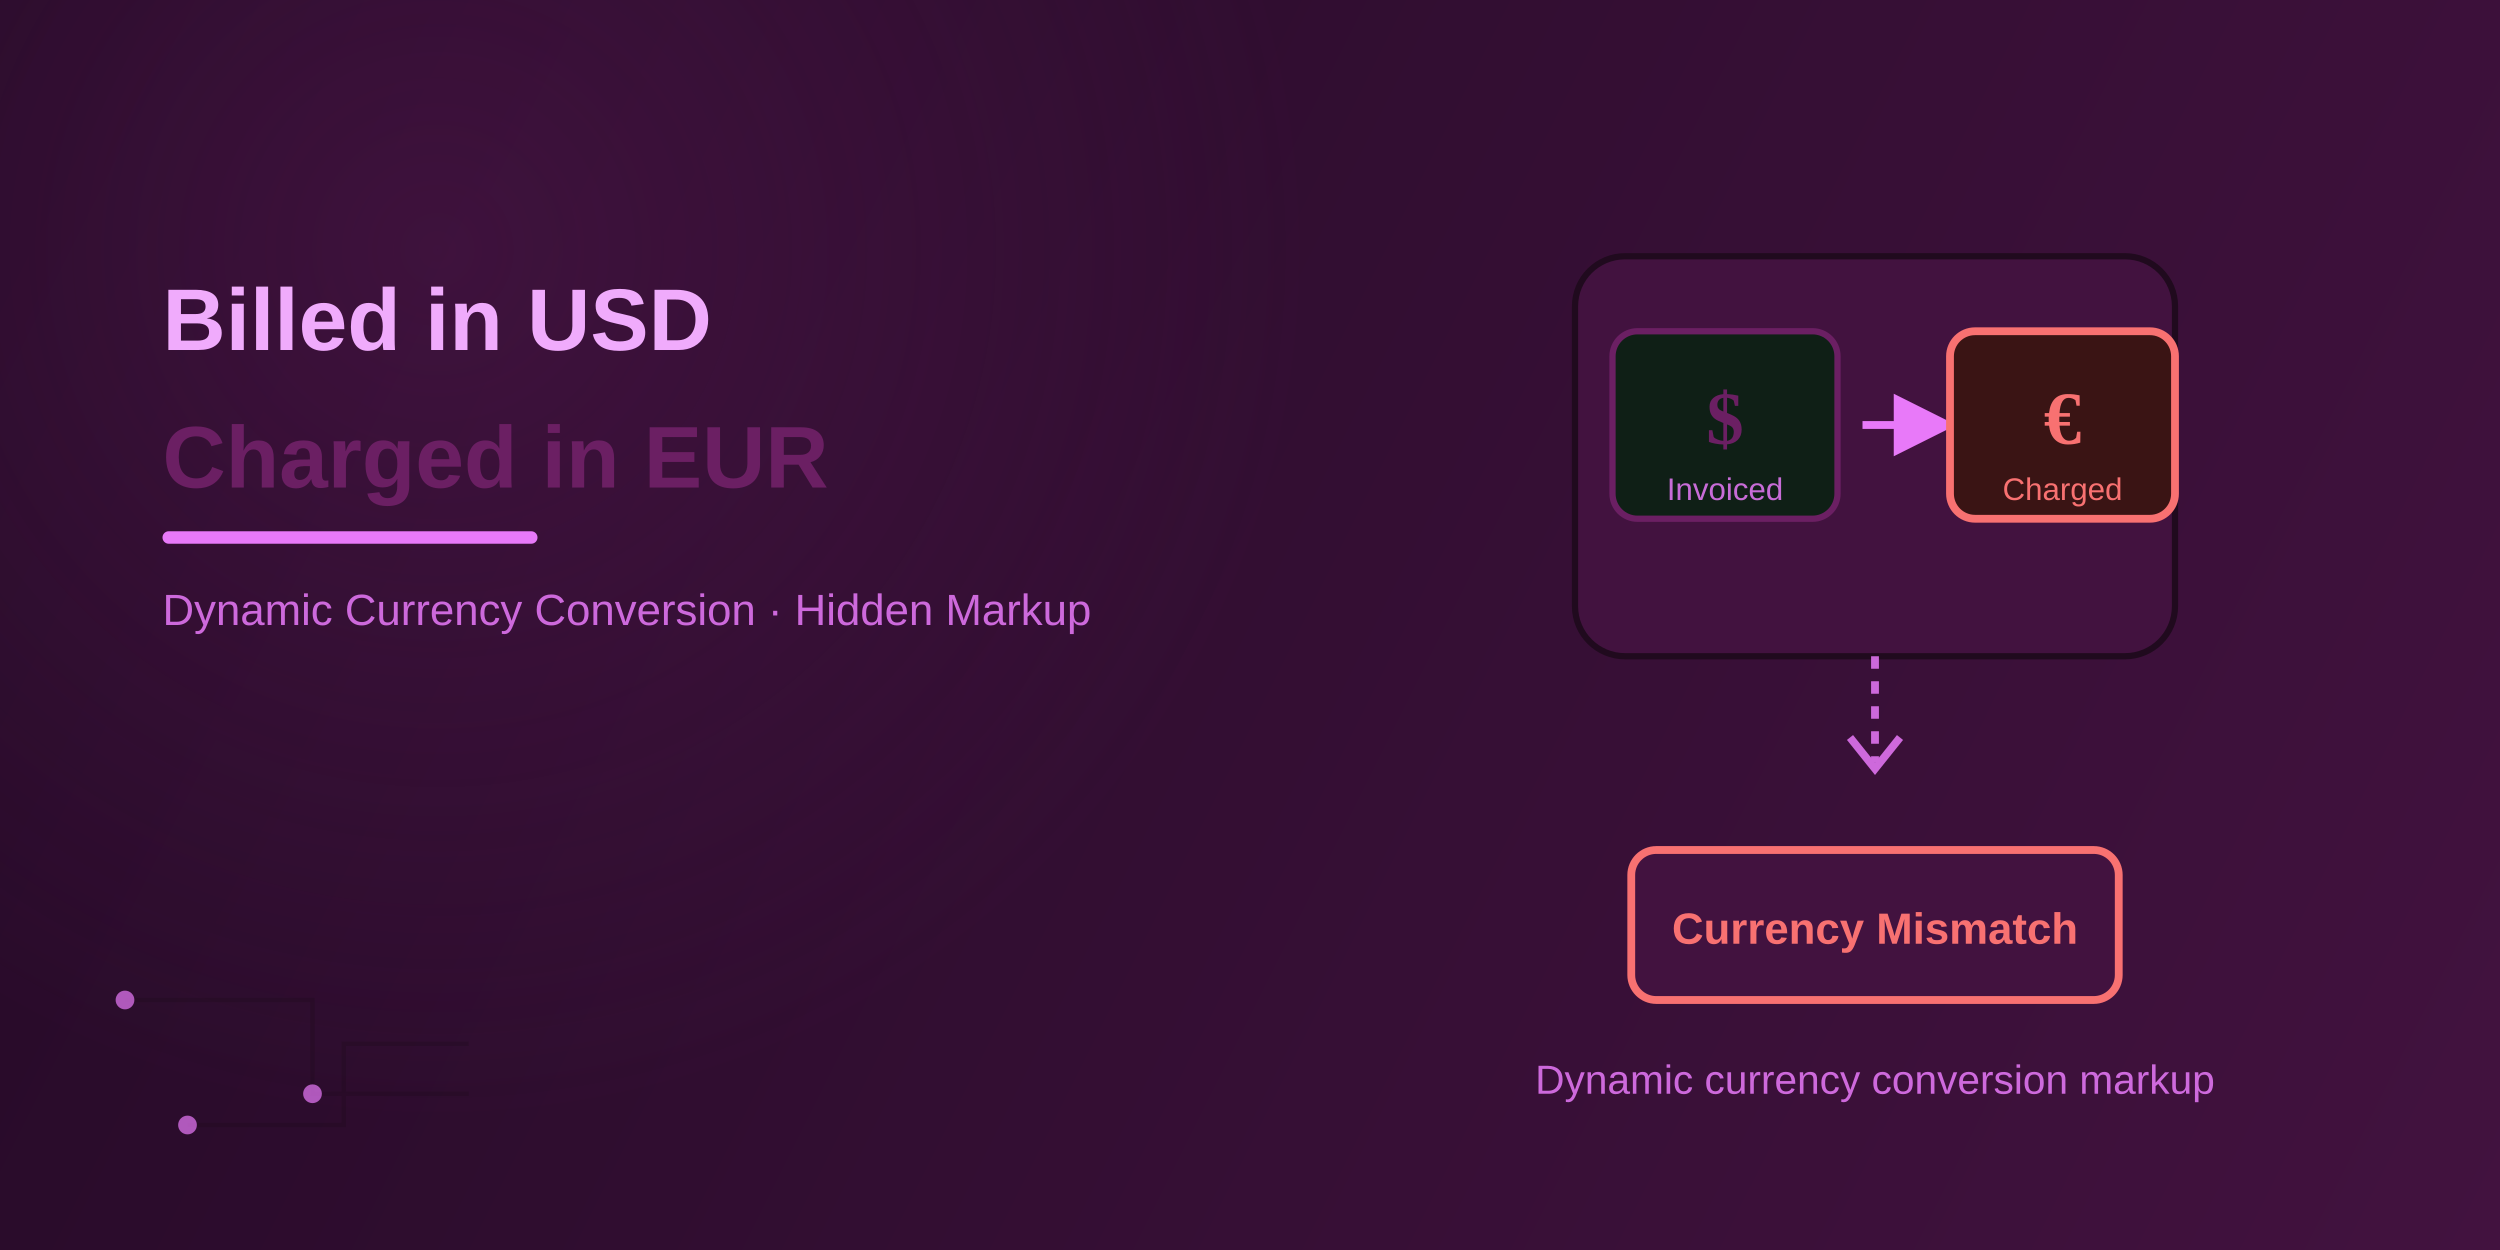
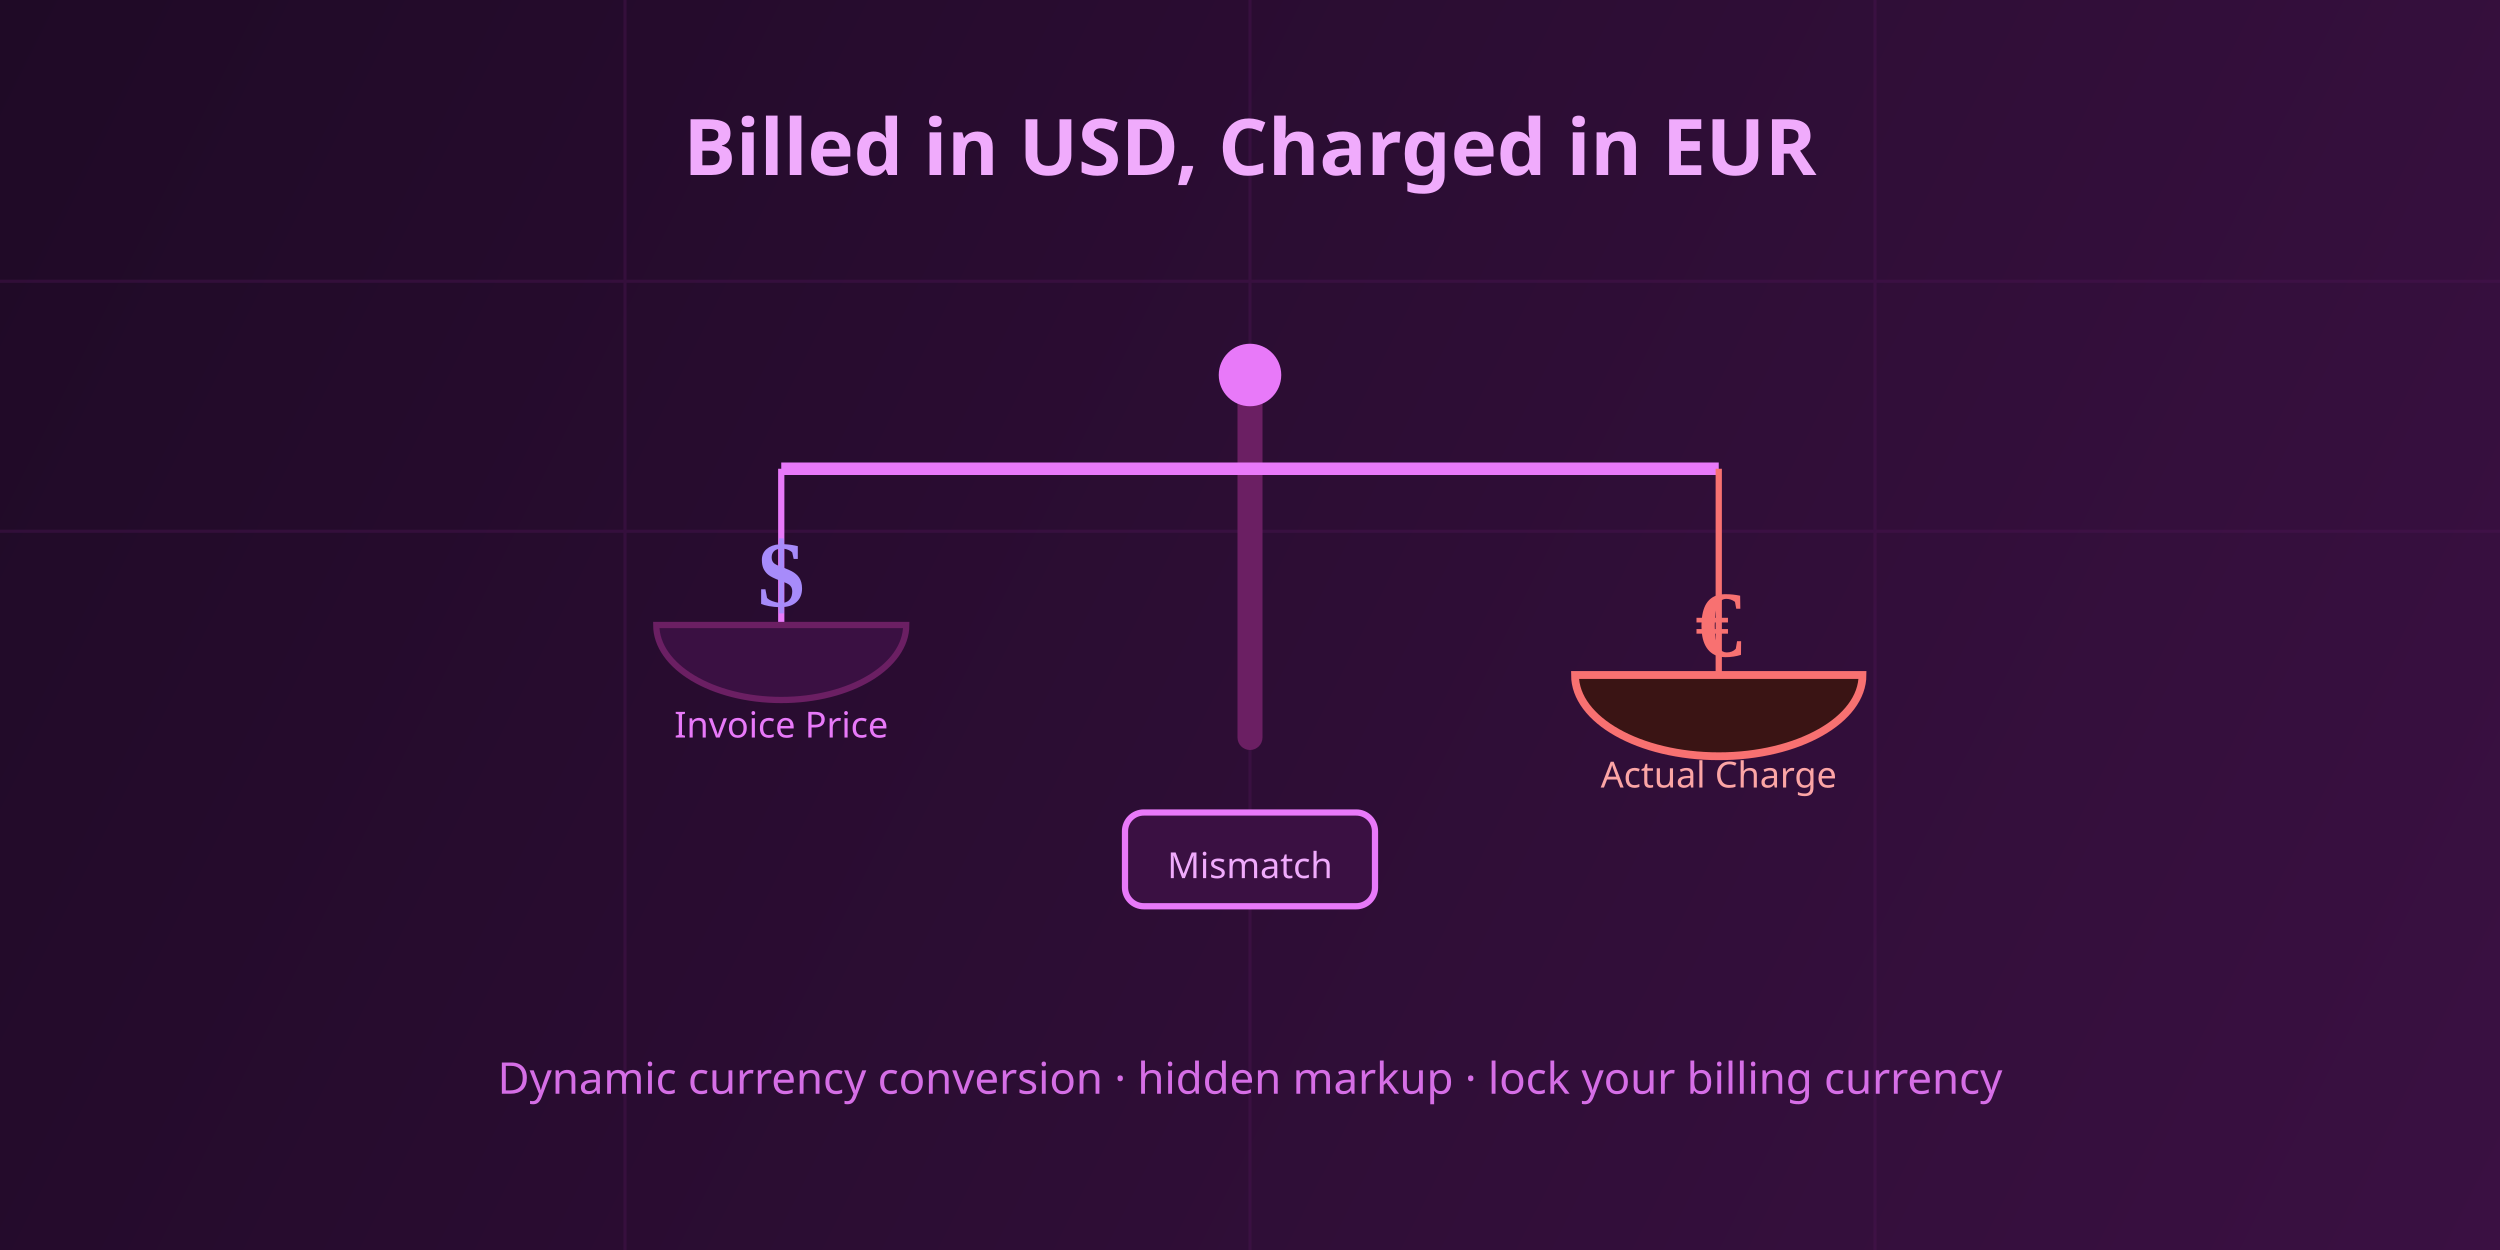
- <svg xmlns="http://www.w3.org/2000/svg" viewBox="0 0 800 400" role="img" aria-label="AI subscription currency mismatch DCC trap cover image">
+ <svg xmlns="http://www.w3.org/2000/svg" viewBox="0 0 800 400" role="img" aria-label="AI subscription bill currency mismatch DCC trap cover image">
  <defs>
    <linearGradient id="bgGradCurEn" x1="0" y1="0" x2="800" y2="400" gradientUnits="userSpaceOnUse">
-       <stop offset="0" stop-color="#240a26" />
-       <stop offset="1" stop-color="#42123f" />
+       <stop offset="0" stop-color="#1f0a26" />
+       <stop offset="1" stop-color="#3a1042" />
    </linearGradient>
-     <radialGradient id="glowCurEn" cx="140" cy="80" r="280" gradientUnits="userSpaceOnUse">
-       <stop offset="0" stop-color="#6b1f63" stop-opacity="0.32" />
-       <stop offset="1" stop-color="#6b1f63" stop-opacity="0" />
-     </radialGradient>
  </defs>
  <rect width="800" height="400" fill="url(#bgGradCurEn)" />
-   <rect width="800" height="400" fill="url(#glowCurEn)" />
-   <g stroke="#200a1e" stroke-width="1.4" opacity="0.4" fill="none">
-     <path d="M40 320 h60 v30 h50" />
-     <path d="M60 360 h50 v-26 h40" />
+   <g stroke="#4a1552" stroke-width="1" opacity="0.4">
+     <line x1="0" y1="90" x2="800" y2="90" />
+     <line x1="0" y1="170" x2="800" y2="170" />
+     <line x1="200" y1="0" x2="200" y2="400" />
+     <line x1="400" y1="0" x2="400" y2="400" />
+     <line x1="600" y1="0" x2="600" y2="400" />
  </g>
-   <g fill="#e879f9" opacity="0.7">
-     <circle cx="40" cy="320" r="3" />
-     <circle cx="100" cy="350" r="3" />
-     <circle cx="60" cy="360" r="3" />
+   <text x="400" y="56" text-anchor="middle" font-family="sans-serif" font-size="25" font-weight="700" fill="#f0abfc">Billed in USD, Charged in EUR</text>
+   <g transform="translate(400,190)">
+     <rect x="-4" y="-70" width="8" height="120" rx="4" fill="#6b1f63" />
+     <circle cx="0" cy="-70" r="10" fill="#e879f9" />
+     <line x1="-150" y1="-40" x2="150" y2="-40" stroke="#e879f9" stroke-width="4" />
+     <line x1="-150" y1="-40" x2="-150" y2="10" stroke="#e879f9" stroke-width="2" />
+     <path d="M-190 10 a40 24 0 0 0 80 0 z" fill="#3a1042" stroke="#6b1f63" stroke-width="2" />
+     <text x="-150" y="4" text-anchor="middle" font-size="30" font-weight="700" fill="#a78bfa">$</text>
+     <text x="-150" y="46" text-anchor="middle" font-family="sans-serif" font-size="11.5" fill="#e879f9">Invoice Price</text>
+     <line x1="150" y1="-40" x2="150" y2="26" stroke="#f87171" stroke-width="2" />
+     <path d="M104 26 a46 26 0 0 0 92 0 z" fill="#3a1414" stroke="#f87171" stroke-width="2.5" />
+     <text x="150" y="20" text-anchor="middle" font-size="30" font-weight="700" fill="#f87171">€</text>
+     <text x="150" y="62" text-anchor="middle" font-family="sans-serif" font-size="11.5" fill="#fca5a5">Actual Charge</text>
+     <rect x="-40" y="70" width="80" height="30" rx="6" fill="#3a1042" stroke="#e879f9" stroke-width="2" />
+     <text x="0" y="91" text-anchor="middle" font-family="sans-serif" font-size="11.5" fill="#f0abfc">Mismatch</text>
  </g>
-   <text x="52" y="112" font-family="'Segoe UI',Arial,sans-serif" font-size="28" font-weight="700" fill="#f0abfc">Billed in USD</text>
-   <text x="52" y="156" font-family="'Segoe UI',Arial,sans-serif" font-size="28" font-weight="700" fill="#6b1f63">Charged in EUR</text>
-   <rect x="52" y="170" width="120" height="4" rx="2" fill="#e879f9" />
-   <text x="52" y="200" font-family="'Segoe UI',Arial,sans-serif" font-size="14" font-weight="400" fill="#e879f9" opacity="0.85">Dynamic Currency Conversion · Hidden Markup</text>
-   <defs>
-     <marker id="arrowCurEn" markerWidth="8" markerHeight="8" refX="4" refY="4" orient="auto">
-       <path d="M0 0 L8 4 L0 8 Z" fill="#e879f9" />
-     </marker>
-   </defs>
-   <g transform="translate(600,146)">
-     <rect x="-96" y="-64" width="192" height="128" rx="16" fill="#42123f" stroke="#200a1e" stroke-width="2" />
-     <rect x="-84" y="-40" width="72" height="60" rx="8" fill="#0f1f16" stroke="#6b1f63" stroke-width="2" />
-     <text x="-48" y="-4" text-anchor="middle" font-size="24" font-weight="700" fill="#6b1f63">$</text>
-     <text x="-48" y="14" text-anchor="middle" font-family="'Segoe UI',Arial,sans-serif" font-size="10" fill="#e879f9" opacity="0.85">Invoiced</text>
-     <path d="M-4 -10 h20" stroke="#e879f9" stroke-width="2.5" marker-end="url(#arrowCurEn)" />
-     <rect x="24" y="-40" width="72" height="60" rx="8" fill="#3a1414" stroke="#f87171" stroke-width="2.5" />
-     <text x="60" y="-4" text-anchor="middle" font-size="24" font-weight="700" fill="#f87171">€</text>
-     <text x="60" y="14" text-anchor="middle" font-family="'Segoe UI',Arial,sans-serif" font-size="10" fill="#f87171">Charged</text>
-   </g>
-   <g stroke="#e879f9" stroke-width="2.5" fill="none" opacity="0.85">
-     <path d="M600 210 v34" stroke-dasharray="4 4" />
-     <path d="M592 236 l8 10 l8 -10" fill="none" />
-   </g>
-   <g transform="translate(600,296)">
-     <rect x="-78" y="-24" width="156" height="48" rx="8" fill="#42123f" stroke="#f87171" stroke-width="2.5" />
-     <text x="0" y="6" text-anchor="middle" font-family="'Segoe UI',Arial,sans-serif" font-size="14" fill="#f87171" font-weight="700">Currency Mismatch</text>
-   </g>
-   <text x="600" y="350" text-anchor="middle" font-family="'Segoe UI',Arial,sans-serif" font-size="13" fill="#e879f9" opacity="0.85">Dynamic currency conversion markup</text>
+   <text x="400" y="350" text-anchor="middle" font-family="sans-serif" font-size="14" fill="#e879f9" opacity="0.9">Dynamic currency conversion · hidden markup · lock your billing currency</text>
</svg>
